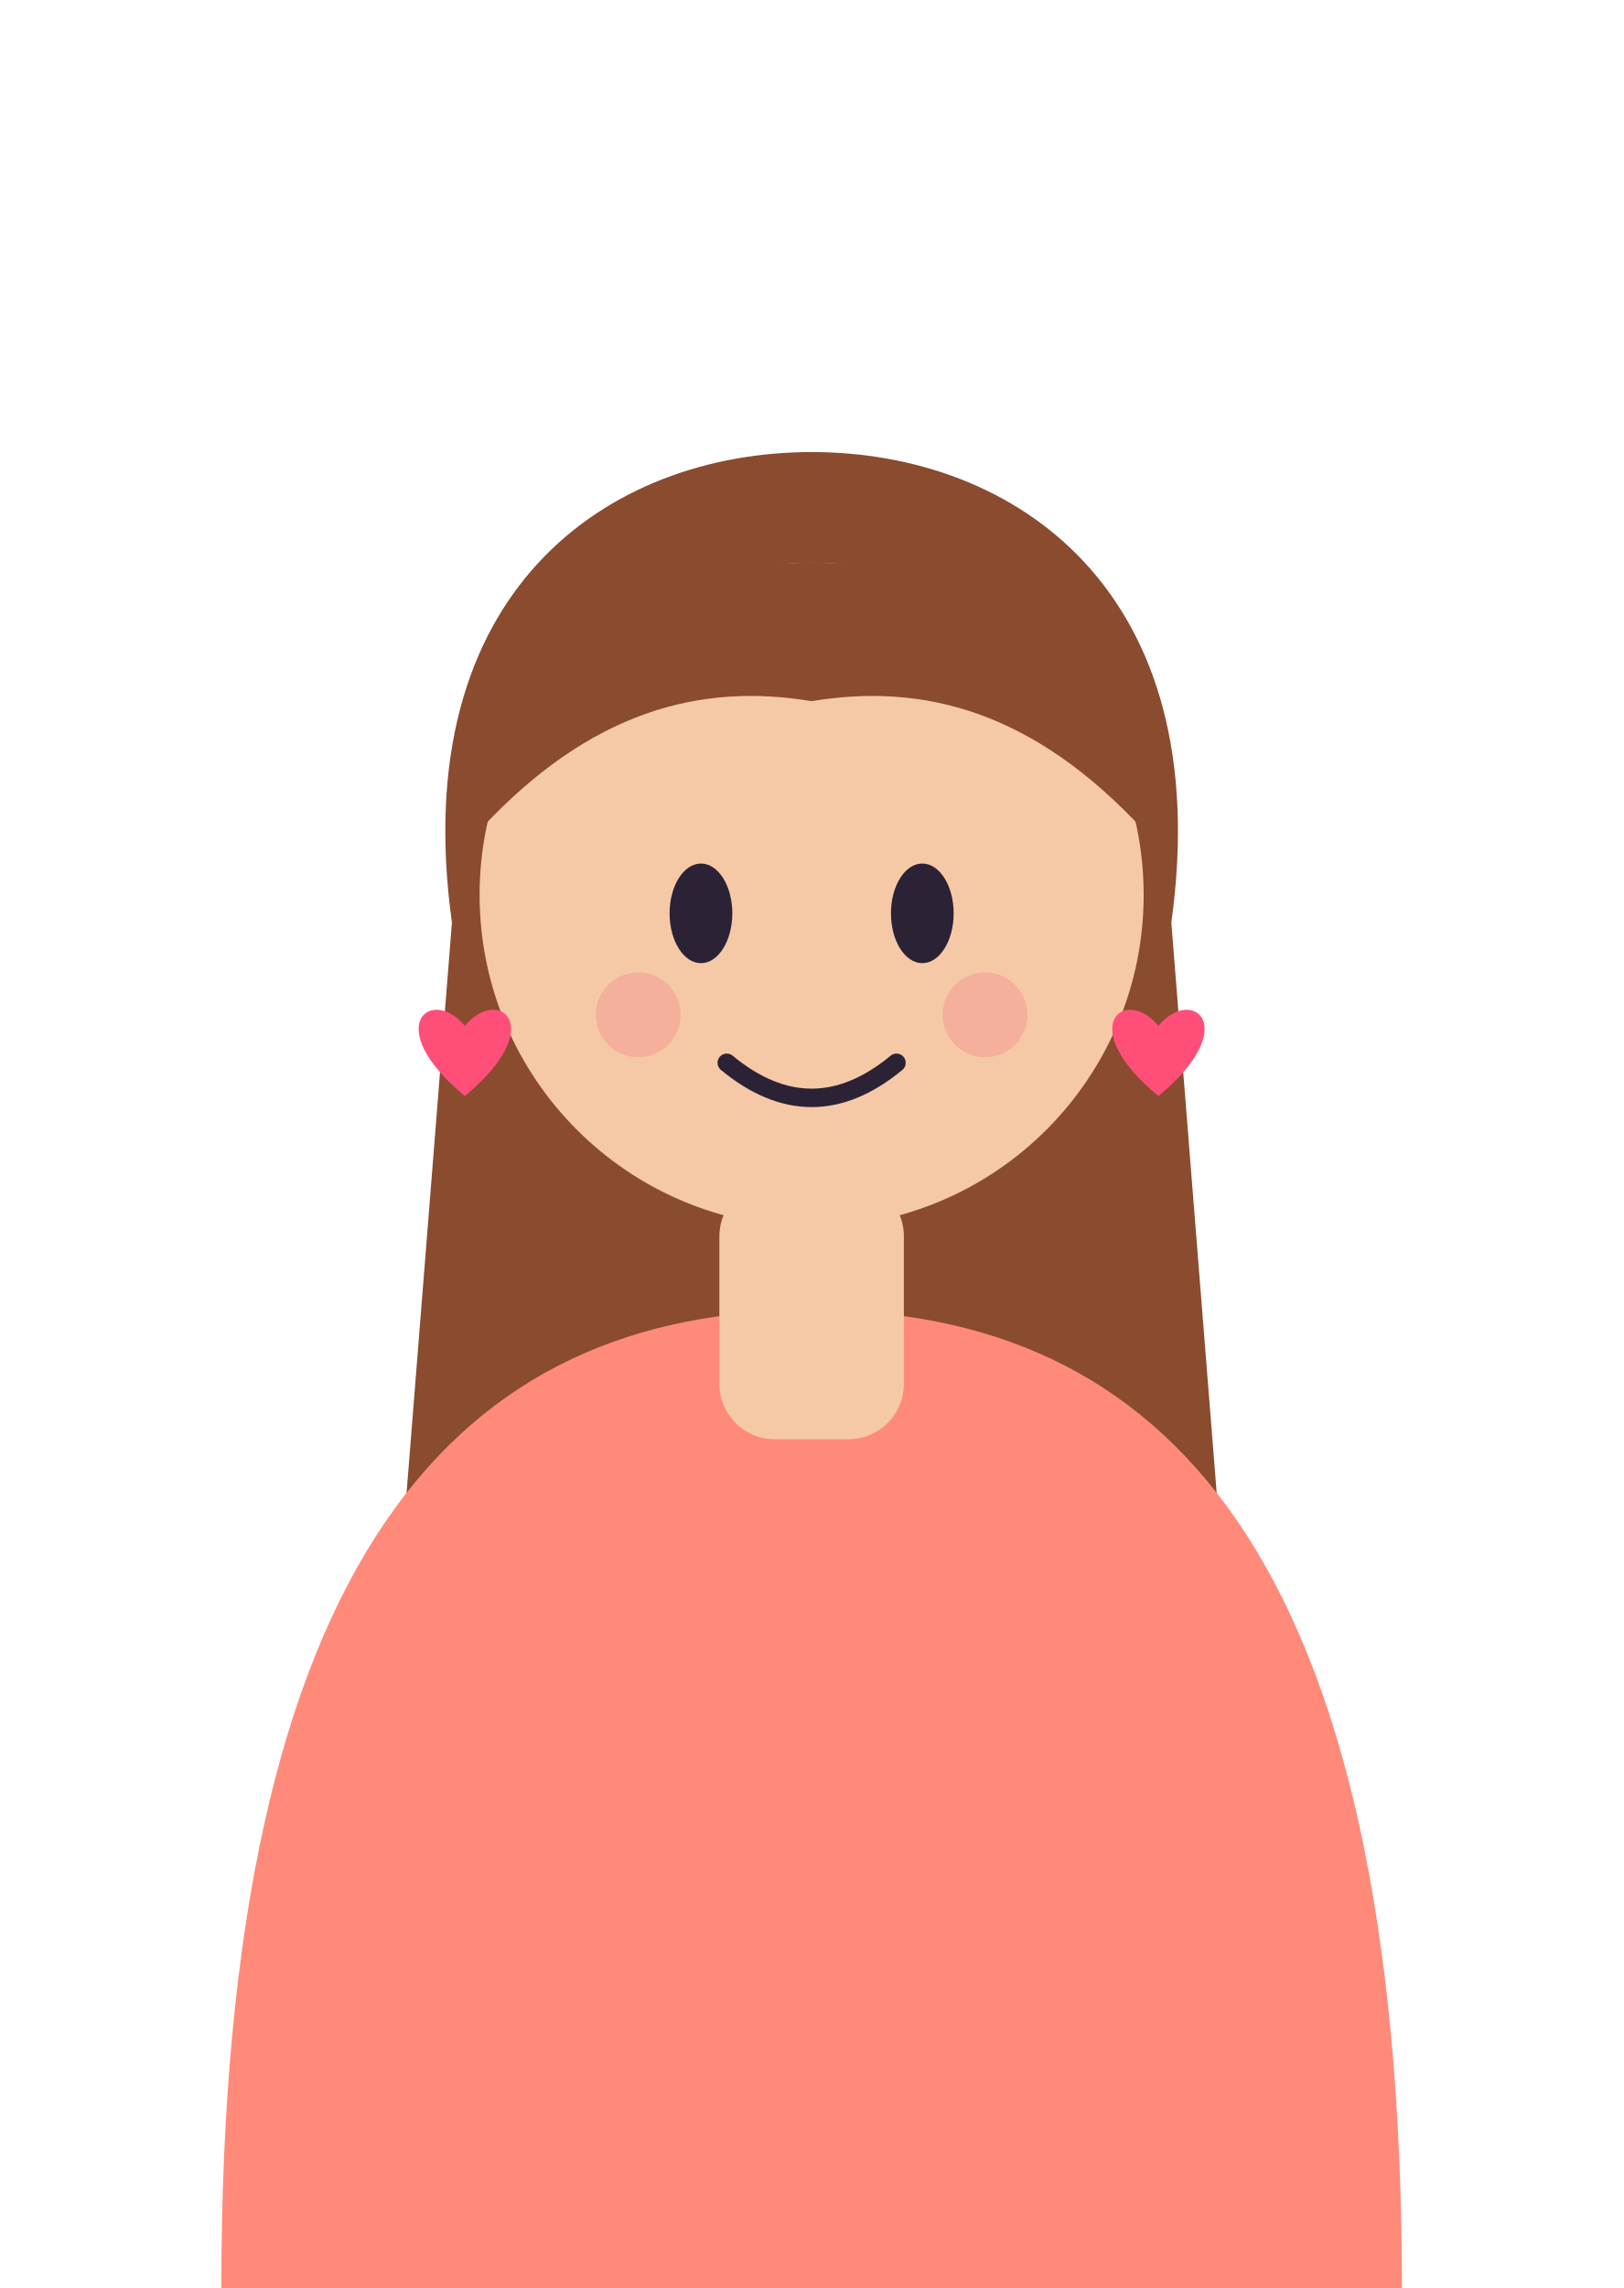
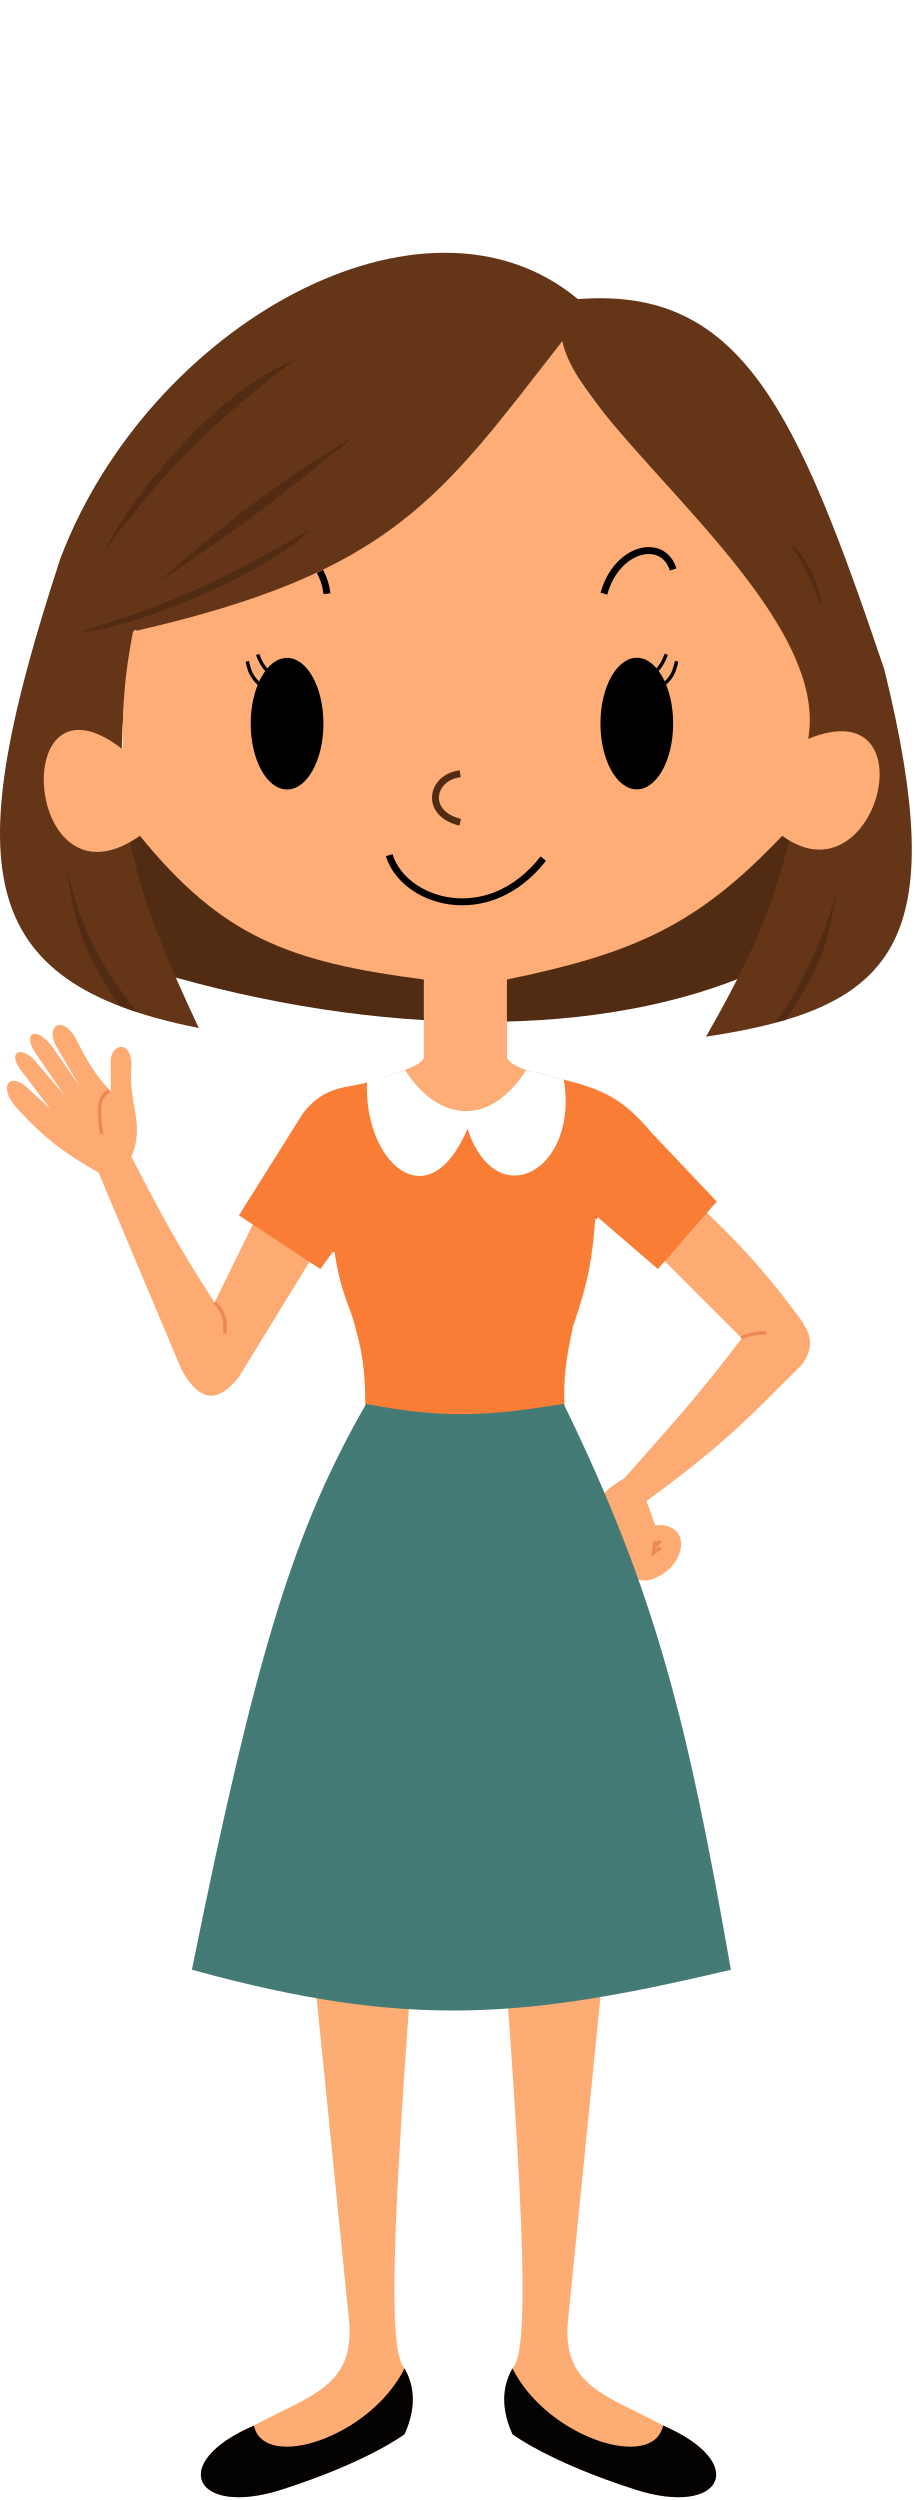
- <svg xmlns="http://www.w3.org/2000/svg" viewBox="-6 -10 88 124" fill="none">
-   <path d="M18.5 40 C16 22 27 14.5 38 14.5 C49 14.5 60 22 57.5 40 L61 84 C52 90 24 90 15 84 Z" fill="#8A4B2F" />
-   <g transform="translate(0 -6)">
-     <path d="M6 120 C6 80 19 67 38 67 C57 67 70 80 70 120 Z" fill="#FF8A7A" />
-   </g>
-   <rect x="33" y="54" width="10" height="14" rx="3" fill="#F6C9A6" />
-   <circle cx="38" cy="38.5" r="18" fill="#F6C9A6" />
-   <ellipse cx="32" cy="39.5" rx="1.7" ry="2.7" fill="#2B2236" />
-   <ellipse cx="44" cy="39.5" rx="1.7" ry="2.7" fill="#2B2236" />
-   <circle cx="28.6" cy="45" r="2.3" fill="#F29A94" opacity=".55" />
-   <circle cx="47.4" cy="45" r="2.3" fill="#F29A94" opacity=".55" />
-   <path d="M33.4 47.6 Q38 51.4 42.6 47.6" stroke="#2B2236" stroke-width="1" stroke-linecap="round" fill="none" />
-   <path d="M20 35 C22 24 30 20.5 38 20.5 C46 20.5 54 24 56 35 C50 28.5 44 27 38 28 C32 27 26 28.5 20 35Z" fill="#8A4B2F" />
-   <g transform="translate(19.2 47)">
-     <path d="M0 -1.4 C-1.8 -3.6 -4.6 -1.4 0 2.4 C4.6 -1.4 1.8 -3.6 0 -1.4Z" fill="#FF4F78" />
-   </g>
-   <g transform="translate(56.8 47)">
-     <path d="M0 -1.4 C-1.8 -3.6 -4.6 -1.4 0 2.4 C4.6 -1.4 1.8 -3.6 0 -1.4Z" fill="#FF4F78" />
+ <svg xmlns="http://www.w3.org/2000/svg" viewBox="0 0 264 722" fill="none">
+   <g transform="translate(0 73)">
+     <path d="M100.831 597.5L89.331 483H119.831C113.398 569.023 111.896 605.793 116.831 611C120.831 618 119.074 625.002 116.831 630C116.831 630 106.331 638 81.331 646C56.331 654 48.074 638.409 73.331 627.5C89.373 618.82 102.439 616.285 100.831 597.5Z" fill="#FDAC74" />
+     <path d="M81.331 646C56.331 654 48.074 638.409 73.331 627.5C76.148 640.821 106.831 631 116.831 611C120.831 618 119.074 625.002 116.831 630C116.831 630 106.331 638 81.331 646Z" fill="#040302" />
+     <path d="M164 597.5L175.5 483H145C151.432 569.023 152.935 605.793 148 611C144 618 145.757 625.002 148 630C148 630 158.5 638 183.5 646C208.5 654 216.756 638.409 191.5 627.5C175.458 618.82 162.392 616.285 164 597.5Z" fill="#FDAC74" />
+     <path d="M183.5 646C208.5 654 216.756 638.409 191.5 627.5C188.683 640.821 158 631 148 611C144 618 145.757 625.002 148 630C148 630 158.5 638 183.5 646Z" fill="#040302" />
+     <path d="M214.227 313.5L189.227 288.5L200.727 274C212.741 285.32 219.221 292.108 229.727 306C235.278 313.122 234.758 316.152 231.727 321C217.155 335.285 211.526 342.327 186.727 360.5L189.227 367.5C200.727 366.5 198.227 381 186.727 383.5C169.227 382.5 162.94 363.358 180.227 354C193.997 338.451 201.862 329.809 214.227 313.5Z" fill="#FDAB73" />
+     <path d="M214.227 313.5C214.8 312.679 219.226 311.708 221.227 312" stroke="#ED894E" />
+     <path d="M190.727 374L188.727 375.5L188.977 373.75M189.227 372L188.977 373.75M188.977 373.75L190.727 372" stroke="#ED894E" />
+     <path d="M73.968 278.664L61.968 303.164C51.438 286.991 46.584 277.716 37.968 261.164C41.968 251.164 36.968 246.164 37.968 234.664C37.968 226.664 31.468 228.664 31.968 234.164V242.164C26.864 236.711 24.965 232.891 21.468 226.164C17.468 220.164 13.468 223.664 15.968 228.664L22.968 240.664L14.968 229.164C9.968 222.664 5.968 225.664 10.968 232.164L18.468 243.164L9.968 233.164C5.468 228.664 1.968 231.164 6.468 236.664L14.468 247.164L8.968 242.164C2.968 235.664 -1.032 240.664 4.968 247.164C12.991 255.871 18.25 259.776 28.468 265.664L52.468 322.664C58.14 332.776 63.468 331.664 68.968 324.664L90.468 289.664L73.968 278.664Z" fill="#FDAB73" />
+     <path d="M29.338 254.496C28.147 246.278 28.578 244.07 31.5 242" stroke="#ED894E" />
+     <path d="M61.968 303.164C64.844 306.019 65.205 308.105 64.968 312.164" stroke="#ED894E" />
+     <path d="M218.406 207.5C174.406 227 109.906 227 44.406 207.5L24.905 162.5H241.406L218.406 207.5Z" fill="#522C12" />
+     <path d="M17.405 88.383C42.906 20.883 122.405 -23.617 166.906 13.383C214.08 9.728 230.083 45.313 255.405 120.383C274.856 199.554 258.774 218.174 203.905 226.383C220.807 196.756 228.083 178.664 232.905 140.883C227.305 111.528 199.116 81.514 162.405 29.883C125.905 94.883 72.406 127.883 38.906 108.883C29.733 158.728 38.113 182.603 57.406 223.883C-8.552 210.888 -11.411 176.541 17.405 88.383Z" fill="#653518" />
+     <path d="M162.406 25.5C127.229 70.56 113.725 92.293 38.406 109.383C35.956 122.363 35.402 129.835 35.406 143.383C1.906 117.383 6.906 191.883 40.406 168.383C64.034 197.384 83.081 204.805 122.405 209.883V232.383C122.405 234.365 114.489 237.004 111.428 238.024L111.348 238.05C115.773 255.244 146.312 267.533 157 237.5C153 236.5 147.29 234.836 146.406 232.383V209.883C183.643 202.229 201.632 193.946 225.906 168.383C253.406 188.383 268.906 125.883 233.406 140.383C240.406 101.383 167.406 51.5 162.406 25.5Z" fill="#FDAD75" />
+     <path d="M29.905 86.5C38.906 69 62.887 39.807 84.906 31C61.846 49.023 49.391 60.223 29.905 86.5Z" fill="#522C12" />
+     <path d="M22.905 109.5C36.406 109.5 78.233 92.316 89.406 80C65.875 93.522 52.156 100.669 22.905 109.5Z" fill="#522C12" />
+     <path d="M45.906 95C65.862 77.326 78.073 67.895 102.906 52.5C81.5 70.024 69.3 79.63 45.906 95Z" fill="#522C12" />
+     <path d="M34.469 217.441C23.926 201.953 21.02 192.661 19.405 178C23.184 194.456 28.455 205.057 39.568 219.321L34.469 217.441Z" fill="#522C12" />
+     <path d="M223.027 222.353C226.769 221.387 239.394 195.951 241.906 183C239.485 196.896 238.529 204.554 226.906 221.5C226.268 221.659 224.883 222.152 223.027 222.353C222.934 222.377 222.847 222.386 222.765 222.379C222.854 222.371 222.941 222.362 223.027 222.353Z" fill="#522C12" />
+     <path d="M228.406 84.5C232.103 86.011 237.667 97.302 236.906 102C234.756 95.272 232.926 91.46 228.406 84.5Z" fill="#522C12" />
+     <ellipse cx="183.906" cy="135.964" rx="10.5" ry="19" fill="black" />
+     <path d="M189.406 120.964C190.926 119.299 191.599 118.205 192.406 115.964" stroke="black" />
+     <path d="M191.406 124.964C193.804 122.897 194.684 121.418 195.406 117.964" stroke="black" />
+     <ellipse cx="10.5" cy="19" rx="10.5" ry="19" transform="matrix(-1 0 0 1 93.4055 117)" fill="black" />
+     <path d="M77.406 121C75.885 119.335 75.212 118.241 74.406 116" stroke="black" />
+     <path d="M75.406 125C73.007 122.934 72.127 121.454 71.406 118" stroke="black" />
+     <path d="M174.406 98.464C178.021 85.201 191.406 81.964 194.406 91.464" stroke-width="2" stroke="black" />
+     <path d="M132.906 164.464C122.405 161.964 124.405 151.464 132.906 150.464" stroke-width="2" stroke="#522C12" />
+     <path d="M112.406 173.964C116.484 187.527 140.906 195.464 156.906 174.964" stroke-width="2" stroke="black" />
+     <path d="M94.406 98.464C94.114 95.766 93.406 94 92.406 92" stroke-width="2" stroke="black" />
+     <path d="M172 268V279" stroke="#E16B27" />
+     <path d="M96.5 288.5C93.992 279.722 95.374 274.794 98.5 266" stroke="#E16B27" />
+     <path d="M165.5 239.5L152 236C142.5 258.5 122.114 250.946 117 236L106.686 239.422C100.186 241.421 94.008 240.171 87.5 248.5L69 278L92.5 293.5L96.5 288C97.673 295.316 98.707 299.369 101.5 306.5C104.759 317.002 105.464 322.789 105.5 333C125.989 336.44 137.238 338.787 163 333C162.748 324.605 163.449 319.495 165.5 310C169.981 297.169 171.083 290.216 172 278L190 293.5L207 274L188.5 254.5C181.335 246.033 176.486 242.482 165.5 239.5Z" fill="#F97D35" />
+     <path d="M117 236L106 239.5C104.97 262.253 123.5 280 135 253C143.414 278.352 167.314 264.782 162.814 238.782L152 236C140 254.5 125 249 117 236Z" fill="#FEFFFF" />
+     <path d="M210.5 495.5C151.585 509.394 118.082 512.566 56 495.5C74.778 402.728 85.757 368.393 106 333C128.065 337.202 140.435 336.537 162.5 333C189.145 387.724 198.166 424.95 210.5 495.5Z" fill="#437A76" stroke="#447B76" />
  </g>
</svg>
